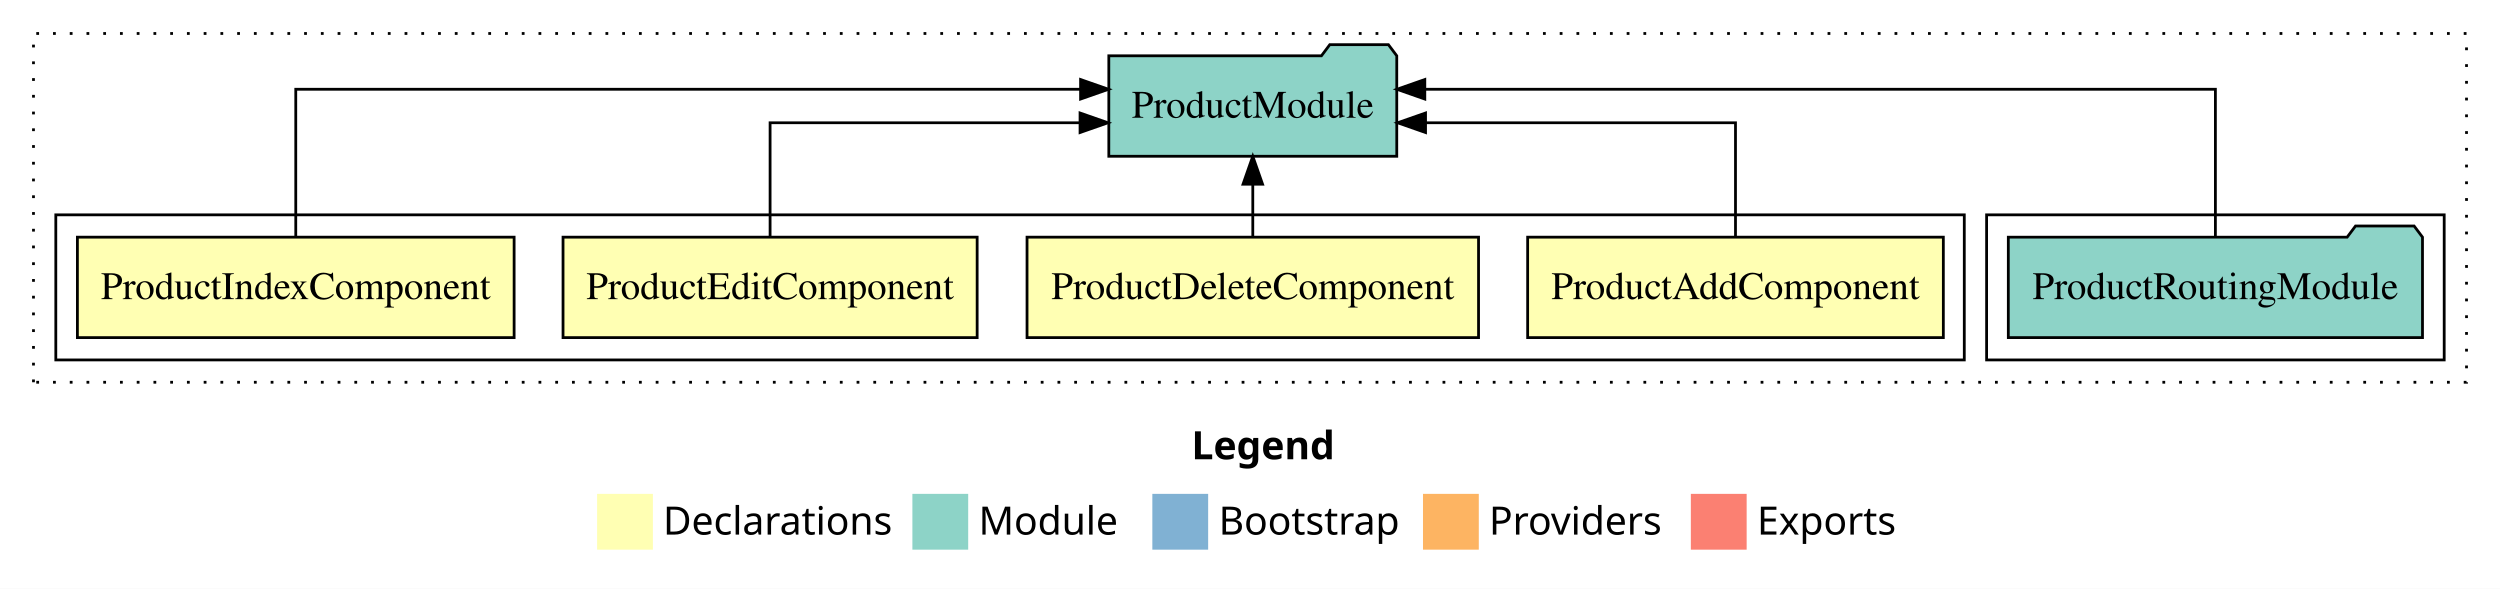
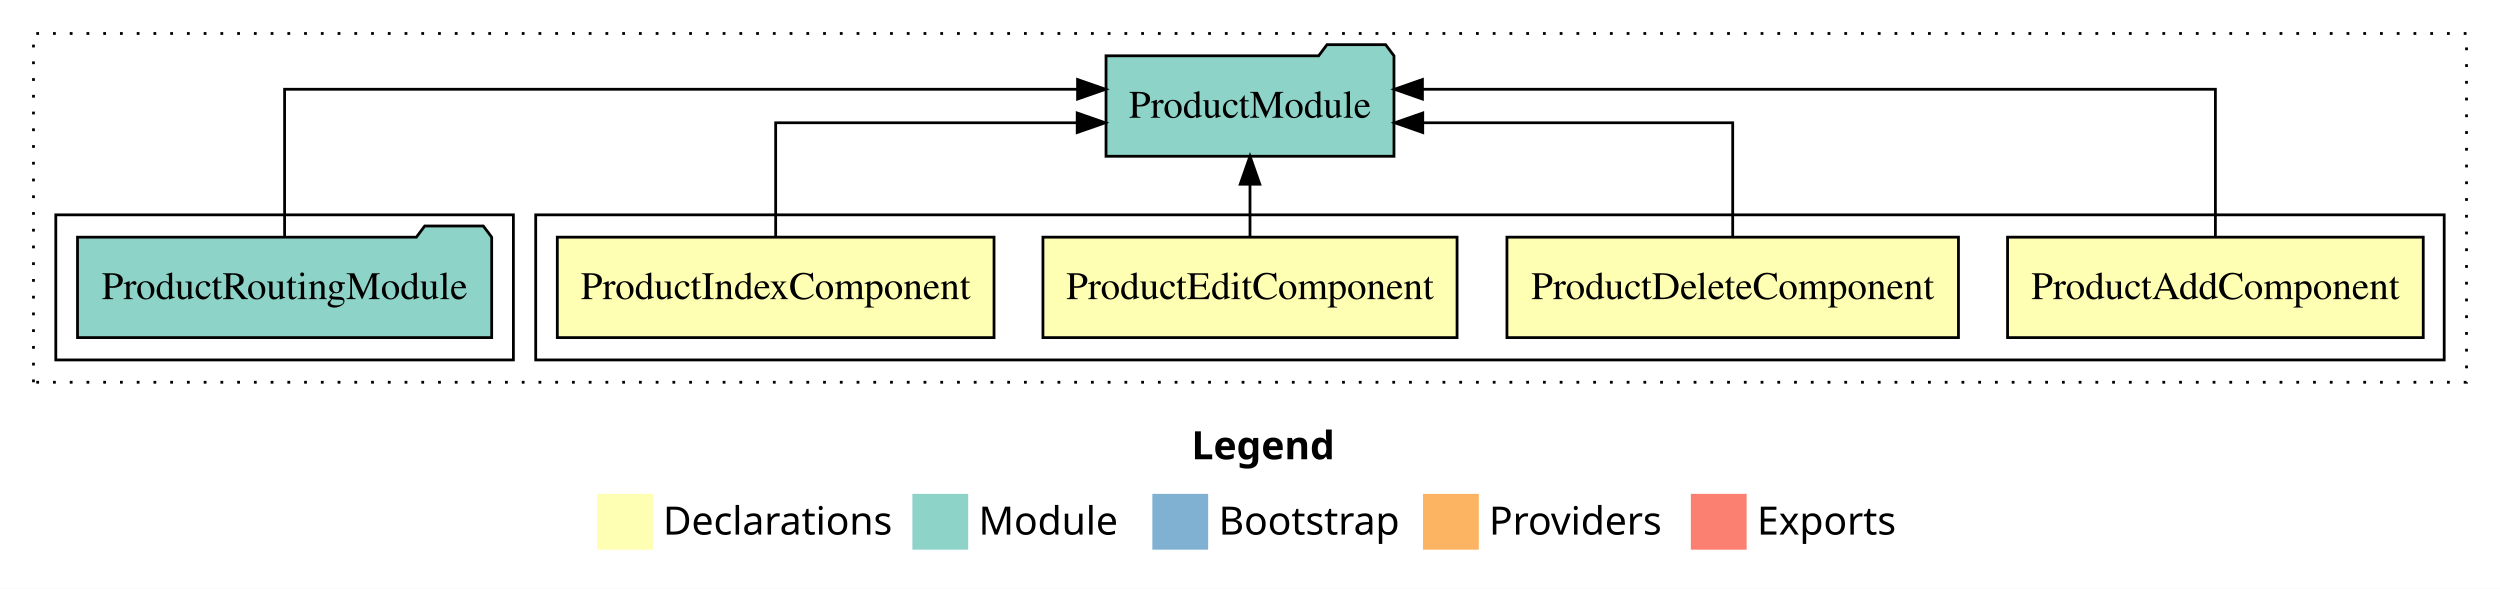
<svg xmlns="http://www.w3.org/2000/svg" width="896pt" height="211pt" viewBox="0.00 0.00 896.00 211.00">
  <g id="graph0" class="graph" transform="scale(1 1) rotate(0) translate(4 207)">
    <polygon fill="white" stroke="transparent" points="-4,4 -4,-207 892,-207 892,4 -4,4" />
    <text text-anchor="start" x="423.01" y="-42.4" font-family="Times-12" font-weight="bold" font-size="14.00">Legend</text>
    <polygon fill="#ffffb3" stroke="transparent" points="210,-10 210,-30 230,-30 230,-10 210,-10" />
    <text text-anchor="start" x="233.63" y="-15.4" font-family="Times-12" font-size="14.00">  Declarations</text>
    <polygon fill="#8dd3c7" stroke="transparent" points="323,-10 323,-30 343,-30 343,-10 323,-10" />
    <text text-anchor="start" x="346.73" y="-15.4" font-family="Times-12" font-size="14.00">  Module</text>
    <polygon fill="#80b1d3" stroke="transparent" points="409,-10 409,-30 429,-30 429,-10 409,-10" />
    <text text-anchor="start" x="432.78" y="-15.4" font-family="Times-12" font-size="14.00">  Bootstrap</text>
    <polygon fill="#fdb462" stroke="transparent" points="506,-10 506,-30 526,-30 526,-10 506,-10" />
    <text text-anchor="start" x="529.67" y="-15.4" font-family="Times-12" font-size="14.00">  Providers</text>
    <polygon fill="#fb8072" stroke="transparent" points="602,-10 602,-30 622,-30 622,-10 602,-10" />
    <text text-anchor="start" x="625.73" y="-15.4" font-family="Times-12" font-size="14.00">  Exports</text>
    <g id="clust1" class="cluster">
      <polygon fill="none" stroke="black" stroke-dasharray="1,5" points="8,-70 8,-195 880,-195 880,-70 8,-70" />
    </g>
+     <g id="clust2" class="cluster">
+       <polygon fill="none" stroke="black" points="188,-78 188,-130 872,-130 872,-78 188,-78" />
+     </g>
    <g id="clust7" class="cluster">
-       <polygon fill="none" stroke="black" points="708,-78 708,-130 872,-130 872,-78 708,-78" />
-     </g>
-     <g id="clust2" class="cluster">
-       <polygon fill="none" stroke="black" points="16,-78 16,-130 700,-130 700,-78 16,-78" />
+       <polygon fill="none" stroke="black" points="16,-78 16,-130 180,-130 180,-78 16,-78" />
    </g>
    <g id="node1" class="node">
-       <polygon fill="#ffffb3" stroke="black" points="692.49,-122 543.51,-122 543.51,-86 692.49,-86 692.49,-122" />
-       <text text-anchor="middle" x="618" y="-99.8" font-family="Times,serif" font-size="14.00">ProductAddComponent</text>
+       <polygon fill="#ffffb3" stroke="black" points="864.49,-122 715.51,-122 715.51,-86 864.49,-86 864.49,-122" />
+       <text text-anchor="middle" x="790" y="-99.8" font-family="Times,serif" font-size="14.00">ProductAddComponent</text>
    </g>
    <g id="node5" class="node">
-       <polygon fill="#8dd3c7" stroke="black" points="496.6,-187 493.6,-191 472.6,-191 469.6,-187 393.4,-187 393.4,-151 496.6,-151 496.6,-187" />
-       <text text-anchor="middle" x="445" y="-164.8" font-family="Times,serif" font-size="14.00">ProductModule</text>
+       <polygon fill="#8dd3c7" stroke="black" points="495.6,-187 492.6,-191 471.6,-191 468.6,-187 392.4,-187 392.4,-151 495.6,-151 495.6,-187" />
+       <text text-anchor="middle" x="444" y="-164.8" font-family="Times,serif" font-size="14.00">ProductModule</text>
    </g>
    <g id="edge1" class="edge">
-       <path fill="none" stroke="black" d="M618,-122.02C618,-139.37 618,-163 618,-163 618,-163 506.91,-163 506.91,-163" />
-       <polygon fill="black" stroke="black" points="506.91,-159.5 496.91,-163 506.91,-166.5 506.91,-159.5" />
+       <path fill="none" stroke="black" d="M790,-122.28C790,-143.32 790,-175 790,-175 790,-175 505.8,-175 505.8,-175" />
+       <polygon fill="black" stroke="black" points="505.8,-171.5 495.8,-175 505.8,-178.5 505.8,-171.5" />
    </g>
    <g id="node2" class="node">
-       <polygon fill="#ffffb3" stroke="black" points="525.91,-122 364.09,-122 364.09,-86 525.91,-86 525.91,-122" />
-       <text text-anchor="middle" x="445" y="-99.8" font-family="Times,serif" font-size="14.00">ProductDeleteComponent</text>
+       <polygon fill="#ffffb3" stroke="black" points="697.91,-122 536.09,-122 536.09,-86 697.91,-86 697.91,-122" />
+       <text text-anchor="middle" x="617" y="-99.8" font-family="Times,serif" font-size="14.00">ProductDeleteComponent</text>
    </g>
    <g id="edge2" class="edge">
-       <path fill="none" stroke="black" d="M445,-122.11C445,-122.11 445,-140.99 445,-140.99" />
-       <polygon fill="black" stroke="black" points="441.5,-140.99 445,-150.99 448.5,-140.99 441.5,-140.99" />
+       <path fill="none" stroke="black" d="M617,-122.02C617,-139.37 617,-163 617,-163 617,-163 505.91,-163 505.91,-163" />
+       <polygon fill="black" stroke="black" points="505.91,-159.5 495.91,-163 505.91,-166.5 505.91,-159.5" />
    </g>
    <g id="node3" class="node">
-       <polygon fill="#ffffb3" stroke="black" points="346.21,-122 197.79,-122 197.79,-86 346.21,-86 346.21,-122" />
-       <text text-anchor="middle" x="272" y="-99.8" font-family="Times,serif" font-size="14.00">ProductEditComponent</text>
+       <polygon fill="#ffffb3" stroke="black" points="518.21,-122 369.79,-122 369.79,-86 518.21,-86 518.21,-122" />
+       <text text-anchor="middle" x="444" y="-99.8" font-family="Times,serif" font-size="14.00">ProductEditComponent</text>
    </g>
    <g id="edge3" class="edge">
-       <path fill="none" stroke="black" d="M272,-122.02C272,-139.37 272,-163 272,-163 272,-163 383.09,-163 383.09,-163" />
-       <polygon fill="black" stroke="black" points="383.09,-166.5 393.09,-163 383.09,-159.5 383.09,-166.5" />
+       <path fill="none" stroke="black" d="M444,-122.11C444,-122.11 444,-140.99 444,-140.99" />
+       <polygon fill="black" stroke="black" points="440.5,-140.99 444,-150.99 447.5,-140.99 440.5,-140.99" />
    </g>
    <g id="node4" class="node">
-       <polygon fill="#ffffb3" stroke="black" points="180.26,-122 23.74,-122 23.74,-86 180.26,-86 180.26,-122" />
-       <text text-anchor="middle" x="102" y="-99.8" font-family="Times,serif" font-size="14.00">ProductIndexComponent</text>
+       <polygon fill="#ffffb3" stroke="black" points="352.26,-122 195.74,-122 195.74,-86 352.26,-86 352.26,-122" />
+       <text text-anchor="middle" x="274" y="-99.8" font-family="Times,serif" font-size="14.00">ProductIndexComponent</text>
    </g>
    <g id="edge4" class="edge">
-       <path fill="none" stroke="black" d="M102,-122.28C102,-143.32 102,-175 102,-175 102,-175 383.28,-175 383.28,-175" />
-       <polygon fill="black" stroke="black" points="383.28,-178.5 393.28,-175 383.28,-171.5 383.28,-178.5" />
+       <path fill="none" stroke="black" d="M274,-122.02C274,-139.37 274,-163 274,-163 274,-163 382.07,-163 382.07,-163" />
+       <polygon fill="black" stroke="black" points="382.07,-166.5 392.07,-163 382.07,-159.5 382.07,-166.5" />
    </g>
    <g id="node6" class="node">
-       <polygon fill="#8dd3c7" stroke="black" points="864.22,-122 861.22,-126 840.22,-126 837.22,-122 715.78,-122 715.78,-86 864.22,-86 864.22,-122" />
-       <text text-anchor="middle" x="790" y="-99.8" font-family="Times,serif" font-size="14.00">ProductRoutingModule</text>
+       <polygon fill="#8dd3c7" stroke="black" points="172.22,-122 169.22,-126 148.22,-126 145.22,-122 23.78,-122 23.78,-86 172.22,-86 172.22,-122" />
+       <text text-anchor="middle" x="98" y="-99.8" font-family="Times,serif" font-size="14.00">ProductRoutingModule</text>
    </g>
    <g id="edge5" class="edge">
-       <path fill="none" stroke="black" d="M790,-122.28C790,-143.32 790,-175 790,-175 790,-175 506.65,-175 506.65,-175" />
-       <polygon fill="black" stroke="black" points="506.65,-171.5 496.65,-175 506.65,-178.5 506.65,-171.5" />
+       <path fill="none" stroke="black" d="M98,-122.28C98,-143.32 98,-175 98,-175 98,-175 382.2,-175 382.2,-175" />
+       <polygon fill="black" stroke="black" points="382.2,-178.5 392.2,-175 382.2,-171.5 382.2,-178.5" />
    </g>
  </g>
</svg>
